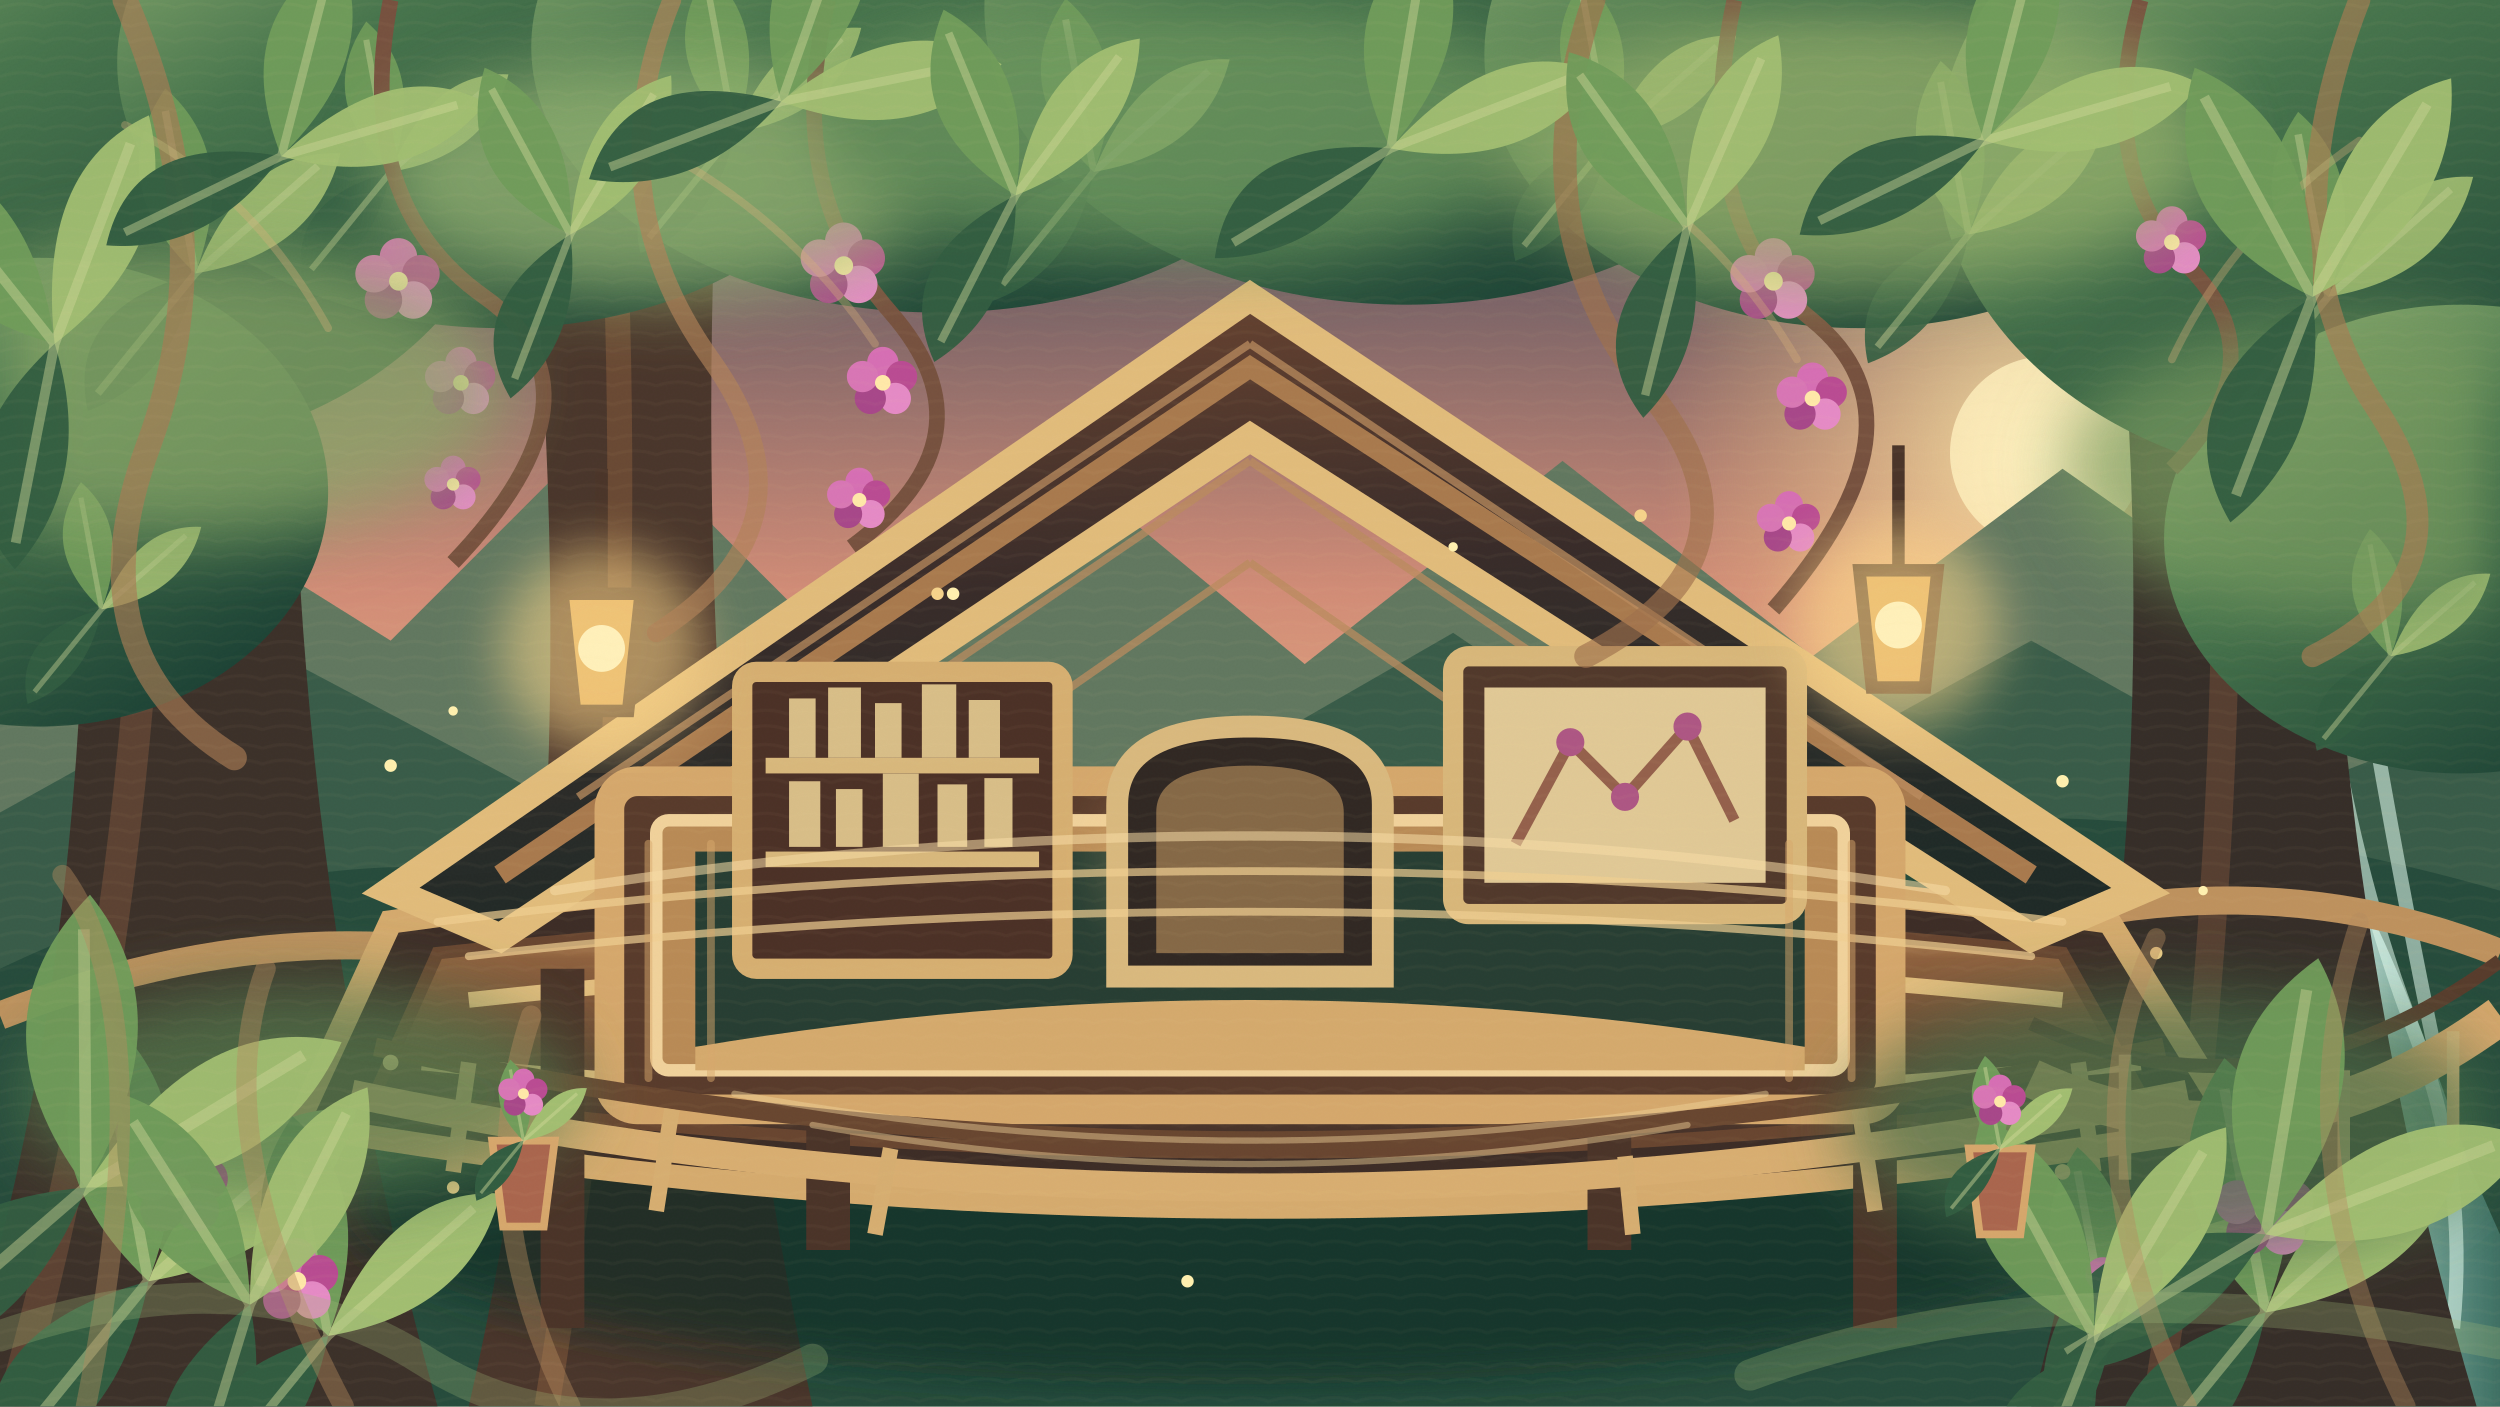
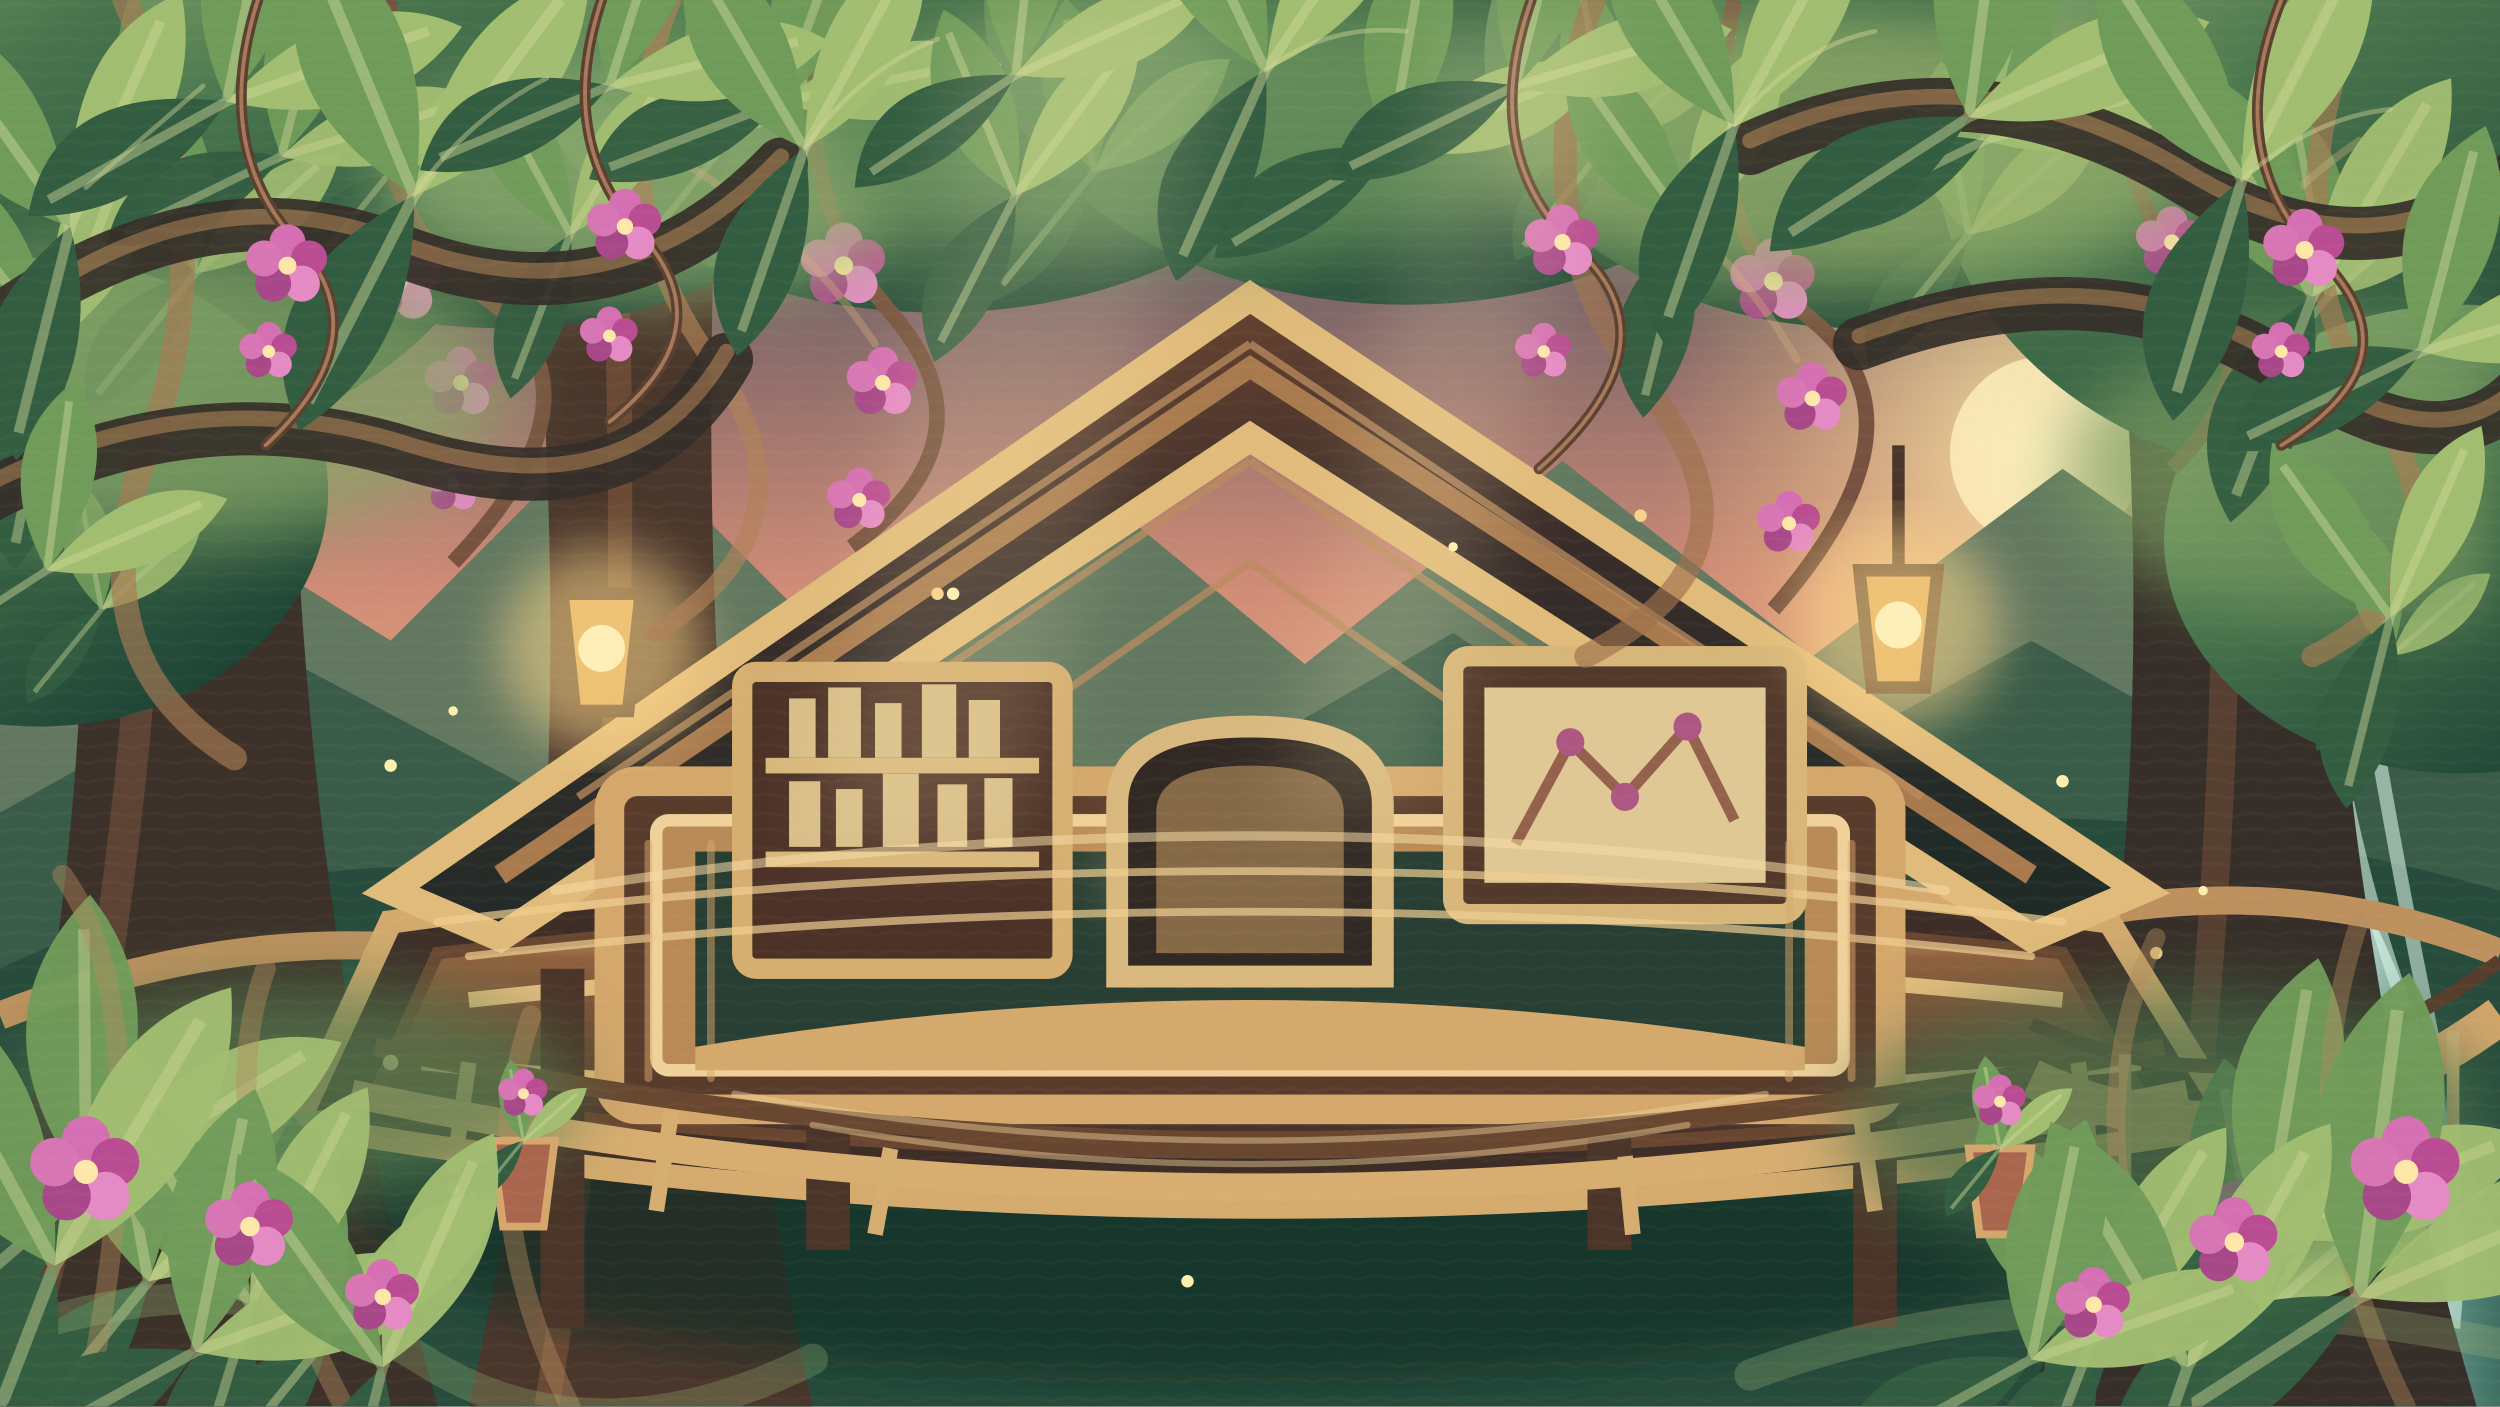
<svg xmlns="http://www.w3.org/2000/svg" viewBox="0 0 1600 900" preserveAspectRatio="xMidYMid slice">
  <defs>
    <linearGradient id="sky" x2="0" y2="1">
      <stop stop-color="#263b57" />
      <stop offset=".42" stop-color="#d18c76" />
      <stop offset=".72" stop-color="#f4c28a" />
      <stop offset="1" stop-color="#718d69" />
    </linearGradient>
    <radialGradient id="sun">
      <stop stop-color="#fff5c5" stop-opacity=".98" />
      <stop offset=".25" stop-color="#ffe5a0" stop-opacity=".65" />
      <stop offset="1" stop-color="#f9c37d" stop-opacity="0" />
    </radialGradient>
    <linearGradient id="leaf" x2=".8" y2="1">
      <stop stop-color="#9ebd79" />
      <stop offset=".42" stop-color="#47744c" />
      <stop offset="1" stop-color="#173d32" />
    </linearGradient>
    <linearGradient id="wood" x2="0" y2="1">
      <stop stop-color="#d6a66b" />
      <stop offset=".28" stop-color="#93613d" />
      <stop offset=".7" stop-color="#583a2b" />
      <stop offset="1" stop-color="#2f2925" />
    </linearGradient>
    <linearGradient id="roof" x2=".2" y2="1">
      <stop stop-color="#704631" />
      <stop offset=".5" stop-color="#382b28" />
      <stop offset="1" stop-color="#1e2926" />
    </linearGradient>
    <linearGradient id="water" x2="1" y2="0">
      <stop stop-color="#b5e8df" stop-opacity=".2" />
      <stop offset=".5" stop-color="#d7f7ed" stop-opacity=".9" />
      <stop offset="1" stop-color="#74bdb6" stop-opacity=".35" />
    </linearGradient>
    <linearGradient id="deck" x2="0" y2="1">
      <stop stop-color="#d5aa70" />
      <stop offset=".2" stop-color="#8e603d" />
      <stop offset="1" stop-color="#3e2c25" />
    </linearGradient>
    <filter id="soft">
      <feGaussianBlur stdDeviation="22" />
    </filter>
    <filter id="shadow">
      <feGaussianBlur stdDeviation="13" />
    </filter>
    <filter id="glow">
      <feGaussianBlur stdDeviation="16" />
    </filter>
    <filter id="grain">
      <feTurbulence type="fractalNoise" baseFrequency=".7" numOctaves="2" seed="8" />
      <feColorMatrix values="1 0 0 0 0 0 1 0 0 0 0 0 1 0 0 0 0 0 .10 0" />
    </filter>
    <pattern id="grainlines" width="28" height="22" patternUnits="userSpaceOnUse">
      <path d="M0 5Q14 0 28 5M0 17Q14 12 28 17" fill="none" stroke="#f5d49b" stroke-opacity=".13" stroke-width="2" />
    </pattern>
    <g id="leaflet">
      <path d="M0 0Q-38 -36 -12 -74Q18 -48 0 0Z" fill="#6f9b59" />
      <path d="M0 0Q20 -50 58 -48Q48 -8 0 0Z" fill="#a1bd70" />
      <path d="M0 0Q-8 42 -43 55Q-52 14 0 0Z" fill="#315c40" />
      <path d="M0 0L-12 -65M0 0L49 -43M0 0L-39 48" stroke="#d2d99a" stroke-opacity=".45" stroke-width="3" />
    </g>
    <g id="flower">
      <circle r="8" fill="#f6c7dc" />
      <circle cx="0" cy="-13" r="10" fill="#d66eb3" />
      <circle cx="12" cy="-4" r="10" fill="#b94b92" />
      <circle cx="8" cy="10" r="10" fill="#e58ac5" />
      <circle cx="-8" cy="10" r="10" fill="#a74789" />
      <circle cx="-13" cy="-4" r="10" fill="#d875b4" />
      <circle r="5" fill="#ffe8a8" />
    </g>
  </defs>
  <rect width="1600" height="900" fill="url(#sky)" />
  <circle cx="1310" cy="290" r="250" fill="url(#sun)" />
  <circle cx="1310" cy="290" r="62" fill="#fff0bd" opacity=".8" />
  <path d="M0 440L130 335 250 410 390 270 535 415 690 305 835 425 1000 295 1160 420 1320 300 1470 405 1600 340V900H0Z" fill="#61775f" />
  <path d="M0 520L180 420 350 510 530 395 730 520 930 405 1100 520 1300 410 1470 505 1600 455V900H0Z" fill="#385b48" />
  <path d="M0 620Q250 500 500 600T1000 585T1600 570V900H0Z" fill="#254b3b" />
  <path d="M1450 415Q1485 520 1515 580T1580 745L1600 790V900H1450Q1490 770 1450 680T1420 510Z" fill="url(#water)" opacity=".9" />
  <path d="M1490 450Q1510 570 1545 660T1570 850M1520 470Q1540 585 1560 680" fill="none" stroke="#e6fff2" stroke-width="9" opacity=".55" />
  <path d="M-30 900Q95 520 35 0L195 0Q160 470 280 900Z" fill="#3b3028" />
  <path d="M8 900Q120 500 95 0" fill="none" stroke="#76513a" stroke-width="20" opacity=".55" />
  <path d="M300 900Q390 510 325 0L465 0Q430 480 520 900Z" fill="#49352a" />
  <path d="M350 900Q420 470 385 0" fill="none" stroke="#91613d" stroke-width="16" opacity=".45" />
  <path d="M1300 900Q1410 500 1335 0L1490 0Q1465 500 1585 900Z" fill="#352d27" />
  <path d="M1380 900Q1450 470 1410 0" fill="none" stroke="#78503a" stroke-width="18" opacity=".5" />
  <g fill="url(#leaf)">
    <ellipse cx="70" cy="85" rx="260" ry="205" />
    <ellipse cx="320" cy="40" rx="245" ry="170" />
    <ellipse cx="600" cy="30" rx="260" ry="170" />
    <ellipse cx="900" cy="5" rx="270" ry="190" />
    <ellipse cx="1190" cy="35" rx="240" ry="175" />
    <ellipse cx="1510" cy="100" rx="270" ry="210" />
    <ellipse cx="25" cy="315" rx="185" ry="150" />
    <ellipse cx="1575" cy="345" rx="190" ry="150" />
  </g>
  <g opacity=".9">
    <use href="#leaflet" transform="translate(125 175) scale(1.6)" />
    <use href="#leaflet" transform="translate(250 110) scale(1.3)" />
    <use href="#leaflet" transform="translate(470 85) scale(1.4)" />
    <use href="#leaflet" transform="translate(700 110) scale(1.5)" />
    <use href="#leaflet" transform="translate(1030 90) scale(1.4)" />
    <use href="#leaflet" transform="translate(1260 150) scale(1.5)" />
    <use href="#leaflet" transform="translate(1490 190) scale(1.6)" />
    <use href="#leaflet" transform="translate(65 390) scale(1.1)" />
    <use href="#leaflet" transform="translate(1530 420) scale(1.1)" />
  </g>
  <g fill="none" stroke="#76513e" stroke-width="10">
    <path d="M250 0Q225 130 310 190T290 360" />
    <path d="M530 0Q500 120 570 200T545 350" />
    <path d="M1110 0Q1080 140 1160 205T1135 390" />
    <path d="M1370 0Q1340 110 1400 170T1390 300" />
  </g>
  <g>
    <use href="#flower" transform="translate(255 180) scale(1.2)" />
    <use href="#flower" transform="translate(295 245)" />
    <use href="#flower" transform="translate(290 310) scale(.8)" />
    <use href="#flower" transform="translate(540 170) scale(1.2)" />
    <use href="#flower" transform="translate(565 245)" />
    <use href="#flower" transform="translate(550 320) scale(.9)" />
    <use href="#flower" transform="translate(1135 180) scale(1.2)" />
    <use href="#flower" transform="translate(1160 255)" />
    <use href="#flower" transform="translate(1145 335) scale(.9)" />
    <use href="#flower" transform="translate(1390 155)" />
  </g>
  <path d="M0 650Q230 560 430 650M1170 640Q1400 530 1600 610" fill="none" stroke="#bd915d" stroke-width="18" />
  <ellipse cx="790" cy="770" rx="570" ry="115" fill="#102b22" opacity=".65" filter="url(#shadow)" />
  <path d="M250 590Q790 515 1350 590L1430 720Q810 825 190 720Z" fill="#3c2c25" stroke="#d5aa6d" stroke-width="15" />
  <path d="M280 610Q790 555 1320 610L1370 700Q810 775 240 700Z" fill="url(#deck)" stroke="#68452f" stroke-width="8" />
  <path d="M300 640Q800 585 1320 640M270 680Q800 735 1370 680" fill="none" stroke="#e3bd7d" stroke-width="10" />
  <g stroke="#4a3327" stroke-width="28">
    <path d="M360 620V850" />
    <path d="M1200 620V850" />
    <path d="M530 610V800" />
    <path d="M1030 610V800" />
  </g>
  <path d="M250 570L800 190 1370 570L1300 600 800 280 320 600Z" fill="url(#roof)" stroke="#e1bb7a" stroke-width="18" />
  <path d="M320 560L800 235 1300 560" fill="none" stroke="#a8794d" stroke-width="13" />
  <g stroke="#b98b5d" stroke-width="5" opacity=".75">
    <path d="M370 510L800 220M440 540L800 295M520 555L800 360M1230 510L800 220M1160 540L800 295M1080 555L800 360" />
  </g>
  <rect x="390" y="500" width="820" height="210" rx="18" fill="#583a2a" stroke="#d5a76b" stroke-width="19" />
  <rect x="420" y="525" width="760" height="160" rx="8" fill="#b88a55" stroke="#f0d19a" stroke-width="8" />
  <rect x="445" y="545" width="710" height="125" fill="#263d32" />
  <path d="M445 670Q800 610 1155 670V685H445Z" fill="#d4a96c" />
  <rect x="475" y="430" width="205" height="190" rx="9" fill="#4b3025" stroke="#d6ae70" stroke-width="13" />
  <path d="M490 490H665M490 550H665" stroke="#d8b77b" stroke-width="10" />
  <g fill="#d8bd87">
    <rect x="505" y="447" width="17" height="38" />
    <rect x="530" y="440" width="21" height="45" />
    <rect x="560" y="450" width="17" height="35" />
    <rect x="590" y="438" width="22" height="47" />
    <rect x="620" y="448" width="20" height="37" />
    <rect x="505" y="500" width="20" height="42" />
    <rect x="535" y="505" width="17" height="37" />
    <rect x="565" y="495" width="23" height="47" />
    <rect x="600" y="502" width="19" height="40" />
    <rect x="630" y="498" width="18" height="44" />
  </g>
  <rect x="930" y="420" width="220" height="165" rx="10" fill="#51382a" stroke="#d8b679" stroke-width="13" />
  <rect x="950" y="440" width="180" height="125" fill="#e0c895" />
  <path d="M970 540L1005 475 1040 510 1080 465 1110 525" fill="none" stroke="#94604b" stroke-width="7" />
  <g fill="#ad5683">
    <circle cx="1005" cy="475" r="9" />
    <circle cx="1040" cy="510" r="9" />
    <circle cx="1080" cy="465" r="9" />
  </g>
  <rect x="700" y="485" width="175" height="130" rx="85" fill="#f6cf83" opacity=".18" filter="url(#glow)" />
  <path d="M715 625V515Q715 465 800 465Q885 465 885 515V625Z" fill="#302722" stroke="#d9b87d" stroke-width="14" />
  <path d="M740 610V520Q740 490 800 490Q860 490 860 520V610Z" fill="#d9a96a" opacity=".5" />
  <path d="M225 700Q800 820 1400 700" fill="none" stroke="#d8ad70" stroke-width="18" />
  <path d="M240 670Q800 790 1385 670" fill="none" stroke="#68462f" stroke-width="12" />
  <g stroke="#d6ad70" stroke-width="10">
    <path d="M300 680L290 750" />
    <path d="M430 710L420 775" />
    <path d="M570 735L560 790" />
    <path d="M1040 740L1045 790" />
    <path d="M1190 710L1200 775" />
    <path d="M1330 680L1340 750" />
  </g>
  <path d="M1300 690Q1450 760 1600 650" fill="none" stroke="#d4a66b" stroke-width="25" />
  <path d="M1300 655Q1450 725 1600 615" fill="none" stroke="#573b2b" stroke-width="9" />
  <g stroke="#d8b478" stroke-width="8">
    <path d="M1360 675V755M1430 695V775M1500 685V760M1570 660V735" />
  </g>
  <g stroke="#4a3428" stroke-width="8" fill="#dca85b">
    <path d="M385 300V380M360 380H410L402 455H368Z" />
    <path d="M1215 285V365M1190 365H1240L1232 440H1198Z" />
  </g>
  <g fill="#ffd98b" opacity=".55" filter="url(#glow)">
    <circle cx="385" cy="415" r="65" />
    <circle cx="1215" cy="400" r="65" />
  </g>
  <g fill="#fff0b9">
    <circle cx="385" cy="415" r="15" />
    <circle cx="1215" cy="400" r="15" />
  </g>
  <g>
    <use href="#leaflet" transform="translate(95 820) scale(2.3)" />
    <use href="#leaflet" transform="translate(210 855) scale(1.9)" />
    <use href="#leaflet" transform="translate(1450 840) scale(2.2)" />
    <use href="#leaflet" transform="translate(1350 860) scale(1.7)" />
  </g>
  <g fill="#df6ba9">
    <use href="#flower" transform="translate(115 760) scale(1.4)" />
    <use href="#flower" transform="translate(190 820) scale(1.2)" />
    <use href="#flower" transform="translate(1450 775) scale(1.4)" />
    <use href="#flower" transform="translate(1360 820) scale(1.1)" />
  </g>
  <g fill="#f5d28a">
    <circle cx="250" cy="680" r="5" />
    <circle cx="290" cy="760" r="4" />
    <circle cx="1320" cy="750" r="5" />
    <circle cx="1380" cy="610" r="4" />
    <circle cx="1050" cy="330" r="4" />
    <circle cx="600" cy="380" r="4" />
  </g>
  <g opacity=".72" filter="url(#soft)">
    <ellipse cx="115" cy="250" rx="210" ry="95" fill="#8ba968" />
    <ellipse cx="420" cy="115" rx="180" ry="75" fill="#9bb875" />
    <ellipse cx="760" cy="80" rx="240" ry="85" fill="#6f9a5e" />
    <ellipse cx="1190" cy="95" rx="230" ry="90" fill="#9ab46d" />
    <ellipse cx="1510" cy="300" rx="190" ry="95" fill="#789b5e" />
    <ellipse cx="190" cy="700" rx="180" ry="70" fill="#527a4e" />
    <ellipse cx="1390" cy="720" rx="210" ry="85" fill="#456d47" />
  </g>
  <g fill="none" stroke-linecap="round" opacity=".65">
    <path d="M80 0Q145 150 95 285T150 485" stroke="#a77a53" stroke-width="16" />
    <path d="M430 0Q380 125 455 230T420 405" stroke="#b18158" stroke-width="12" />
    <path d="M1020 0Q970 145 1055 250T1015 420" stroke="#9e704b" stroke-width="15" />
    <path d="M1510 0Q1450 155 1520 260T1480 420" stroke="#a77b51" stroke-width="14" />
    <path d="M80 80Q160 120 210 210M430 100Q510 145 560 220M1020 100Q1100 145 1150 230M1510 90Q1430 145 1390 230" stroke="#d5ae79" stroke-width="5" opacity=".55" />
  </g>
  <g opacity=".95">
    <use href="#leaflet" transform="translate(35 220) rotate(-28) scale(2.1)" />
    <use href="#leaflet" transform="translate(180 100) rotate(25) scale(1.8)" />
    <use href="#leaflet" transform="translate(365 150) rotate(-18) scale(1.6)" />
    <use href="#leaflet" transform="translate(500 65) rotate(30) scale(1.9)" />
    <use href="#leaflet" transform="translate(650 125) rotate(-12) scale(1.7)" />
    <use href="#leaflet" transform="translate(890 95) rotate(20) scale(1.9)" />
    <use href="#leaflet" transform="translate(1080 145) rotate(-25) scale(1.8)" />
    <use href="#leaflet" transform="translate(1270 90) rotate(25) scale(1.9)" />
    <use href="#leaflet" transform="translate(1480 190) rotate(-18) scale(2.2)" />
    <use href="#leaflet" transform="translate(55 760) rotate(10) scale(2.5)" />
    <use href="#leaflet" transform="translate(160 835) rotate(-22) scale(2.1)" />
    <use href="#leaflet" transform="translate(1450 790) rotate(20) scale(2.4)" />
    <use href="#leaflet" transform="translate(1340 855) rotate(-18) scale(2.1)" />
  </g>
  <g fill="none" stroke-linecap="round">
    <path d="M40 560Q105 650 55 900M170 620Q130 730 220 900M340 650Q300 770 365 900" stroke="#b48a5d" stroke-width="13" opacity=".42" />
    <path d="M1380 600Q1320 730 1400 900M1510 590Q1460 740 1540 900" stroke="#b48a5d" stroke-width="12" opacity=".4" />
    <path d="M0 855Q160 800 270 870T520 870M1120 880Q1320 805 1600 860" stroke="#9eb878" stroke-width="20" opacity=".28" />
  </g>
  <g fill="none" stroke-linecap="round">
    <path d="M280 590Q800 525 1320 590M300 612Q800 555 1300 612" stroke="#f0cf91" stroke-width="5" opacity=".7" />
    <path d="M415 540L415 690M1185 540L1185 690M455 540L455 690M1145 540L1145 690" stroke="#d7a86b" stroke-width="5" opacity=".5" />
    <path d="M470 700Q800 760 1130 700M520 720Q800 770 1080 720" stroke="#f0d29a" stroke-width="4" opacity=".45" />
    <path d="M355 570Q800 500 1245 570" stroke="#f7dca5" stroke-width="6" opacity=".55" />
  </g>
  <g>
    <path d="M315 730L355 730L348 785L322 785Z" fill="#a9654d" stroke="#d6a66b" stroke-width="5" />
    <use href="#leaflet" transform="translate(335 730) scale(.7)" />
    <use href="#flower" transform="translate(335 700) scale(.7)" />
    <path d="M1260 735L1300 735L1293 790L1267 790Z" fill="#a9654d" stroke="#d6a66b" stroke-width="5" />
    <use href="#leaflet" transform="translate(1280 735) scale(.8)" />
    <use href="#flower" transform="translate(1280 705) scale(.75)" />
    <g fill="#fff0ae">
      <circle cx="250" cy="490" r="4" />
      <circle cx="290" cy="455" r="3" />
      <circle cx="610" cy="380" r="4" />
      <circle cx="930" cy="350" r="3" />
      <circle cx="1320" cy="500" r="4" />
      <circle cx="1410" cy="570" r="3" />
      <circle cx="760" cy="820" r="4" />
    </g>
  </g>
+   <g opacity=".92">
+     <path d="M-40 235Q115 105 255 160T500 105M-30 330Q115 245 260 290T465 230M1120 95Q1260 30 1400 115T1650 75M1190 220Q1350 160 1470 240T1640 210" fill="none" stroke="#332d27" stroke-width="34" stroke-linecap="round" />
+     <path d="M-30 230Q115 100 255 155T500 100M-30 322Q115 238 260 284T465 225M1120 90Q1260 25 1400 110T1650 70M1190 215Q1350 155 1470 235T1640 205" fill="none" stroke="#9a704b" stroke-width="10" stroke-linecap="round" opacity=".72" />
+   </g>
+   <g>
+     <use href="#leaflet" transform="translate(45 145) rotate(-25) scale(2.2)" />
+     <use href="#leaflet" transform="translate(145 65) rotate(22) scale(2.1)" />
+     <use href="#leaflet" transform="translate(265 125) rotate(-12) scale(2.4)" />
+     <use href="#leaflet" transform="translate(390 55) rotate(28) scale(1.9)" />
+     <use href="#leaflet" transform="translate(515 95) rotate(-20) scale(2.0)" />
+     <use href="#leaflet" transform="translate(650 48) rotate(17) scale(1.8)" />
+     <use href="#leaflet" transform="translate(810 45) rotate(-15) scale(2.1)" />
+     <use href="#leaflet" transform="translate(970 55) rotate(25) scale(1.9)" />
+     <use href="#leaflet" transform="translate(1110 80) rotate(-20) scale(2.1)" />
+     <use href="#leaflet" transform="translate(1260 75) rotate(18) scale(2.2)" />
+     <use href="#leaflet" transform="translate(1435 115) rotate(-22) scale(2.3)" />
+     <use href="#leaflet" transform="translate(1550 225) rotate(25) scale(2.0)" />
+     <use href="#leaflet" transform="translate(30 365) rotate(18) scale(1.65)" />
+     <use href="#leaflet" transform="translate(1530 395) rotate(-25) scale(1.8)" />
+   </g>
+   <g fill="none" stroke-linecap="round">
+     <path d="M165 0Q135 95 190 155T170 285M385 0Q355 90 410 150T390 270M980 0Q945 100 1010 160T985 300M1460 0Q1420 100 1485 165T1460 285" stroke="#59402e" stroke-width="7" />
+     <path d="M165 0Q135 95 190 155T170 285M385 0Q355 90 410 150T390 270M980 0Q945 100 1010 160T985 300M1460 0Q1420 100 1485 165T1460 285" stroke="#c18a69" stroke-width="2.5" opacity=".75" />
+   </g>
+   <g>
+     <use href="#flower" transform="translate(184 170) scale(1.15)" />
+     <use href="#flower" transform="translate(172 225) scale(.82)" />
+     <use href="#flower" transform="translate(400 145) scale(1.05)" />
+     <use href="#flower" transform="translate(390 215) scale(.82)" />
+     <use href="#flower" transform="translate(1000 155) scale(1.05)" />
+     <use href="#flower" transform="translate(988 225) scale(.8)" />
+     <use href="#flower" transform="translate(1475 160) scale(1.15)" />
+     <use href="#flower" transform="translate(1460 225) scale(.82)" />
+   </g>
+   <g fill="none" stroke="#d7d99b" stroke-width="3" opacity=".42" stroke-linecap="round">
+     <path d="M55 120Q95 85 130 55M265 125Q300 75 350 50M515 95Q550 45 600 25M810 45Q850 15 900 20M1110 80Q1150 30 1200 20M1435 115Q1480 75 1530 70" />
+   </g>
+   <g opacity=".96">
+     <use href="#leaflet" transform="translate(35 810) rotate(-18) scale(2.8)" />
+     <use href="#leaflet" transform="translate(125 865) rotate(22) scale(2.3)" />
+     <use href="#leaflet" transform="translate(245 875) rotate(-25) scale(2.2)" />
+     <use href="#leaflet" transform="translate(1510 830) rotate(18) scale(2.8)" />
+     <use href="#leaflet" transform="translate(1400 875) rotate(-20) scale(2.4)" />
+     <use href="#leaflet" transform="translate(1300 870) rotate(22) scale(2.1)" />
+   </g>
+   <g>
+     <use href="#flower" transform="translate(55 750) scale(1.55)" />
+     <use href="#flower" transform="translate(160 785) scale(1.25)" />
+     <use href="#flower" transform="translate(245 830) scale(1.05)" />
+     <use href="#flower" transform="translate(1540 750) scale(1.55)" />
+     <use href="#flower" transform="translate(1430 795) scale(1.25)" />
+     <use href="#flower" transform="translate(1340 835) scale(1.05)" />
+   </g>
+   <g opacity=".16" filter="url(#soft)">
+     <path d="M620 0L790 0 650 540 520 540Z" fill="#fff0bc" />
+     <path d="M930 0L1040 0 910 520 820 520Z" fill="#fff0bc" />
+   </g>
  <rect width="1600" height="900" filter="url(#grain)" opacity=".18" />
  <rect width="1600" height="900" fill="url(#grainlines)" opacity=".25" />
</svg>
